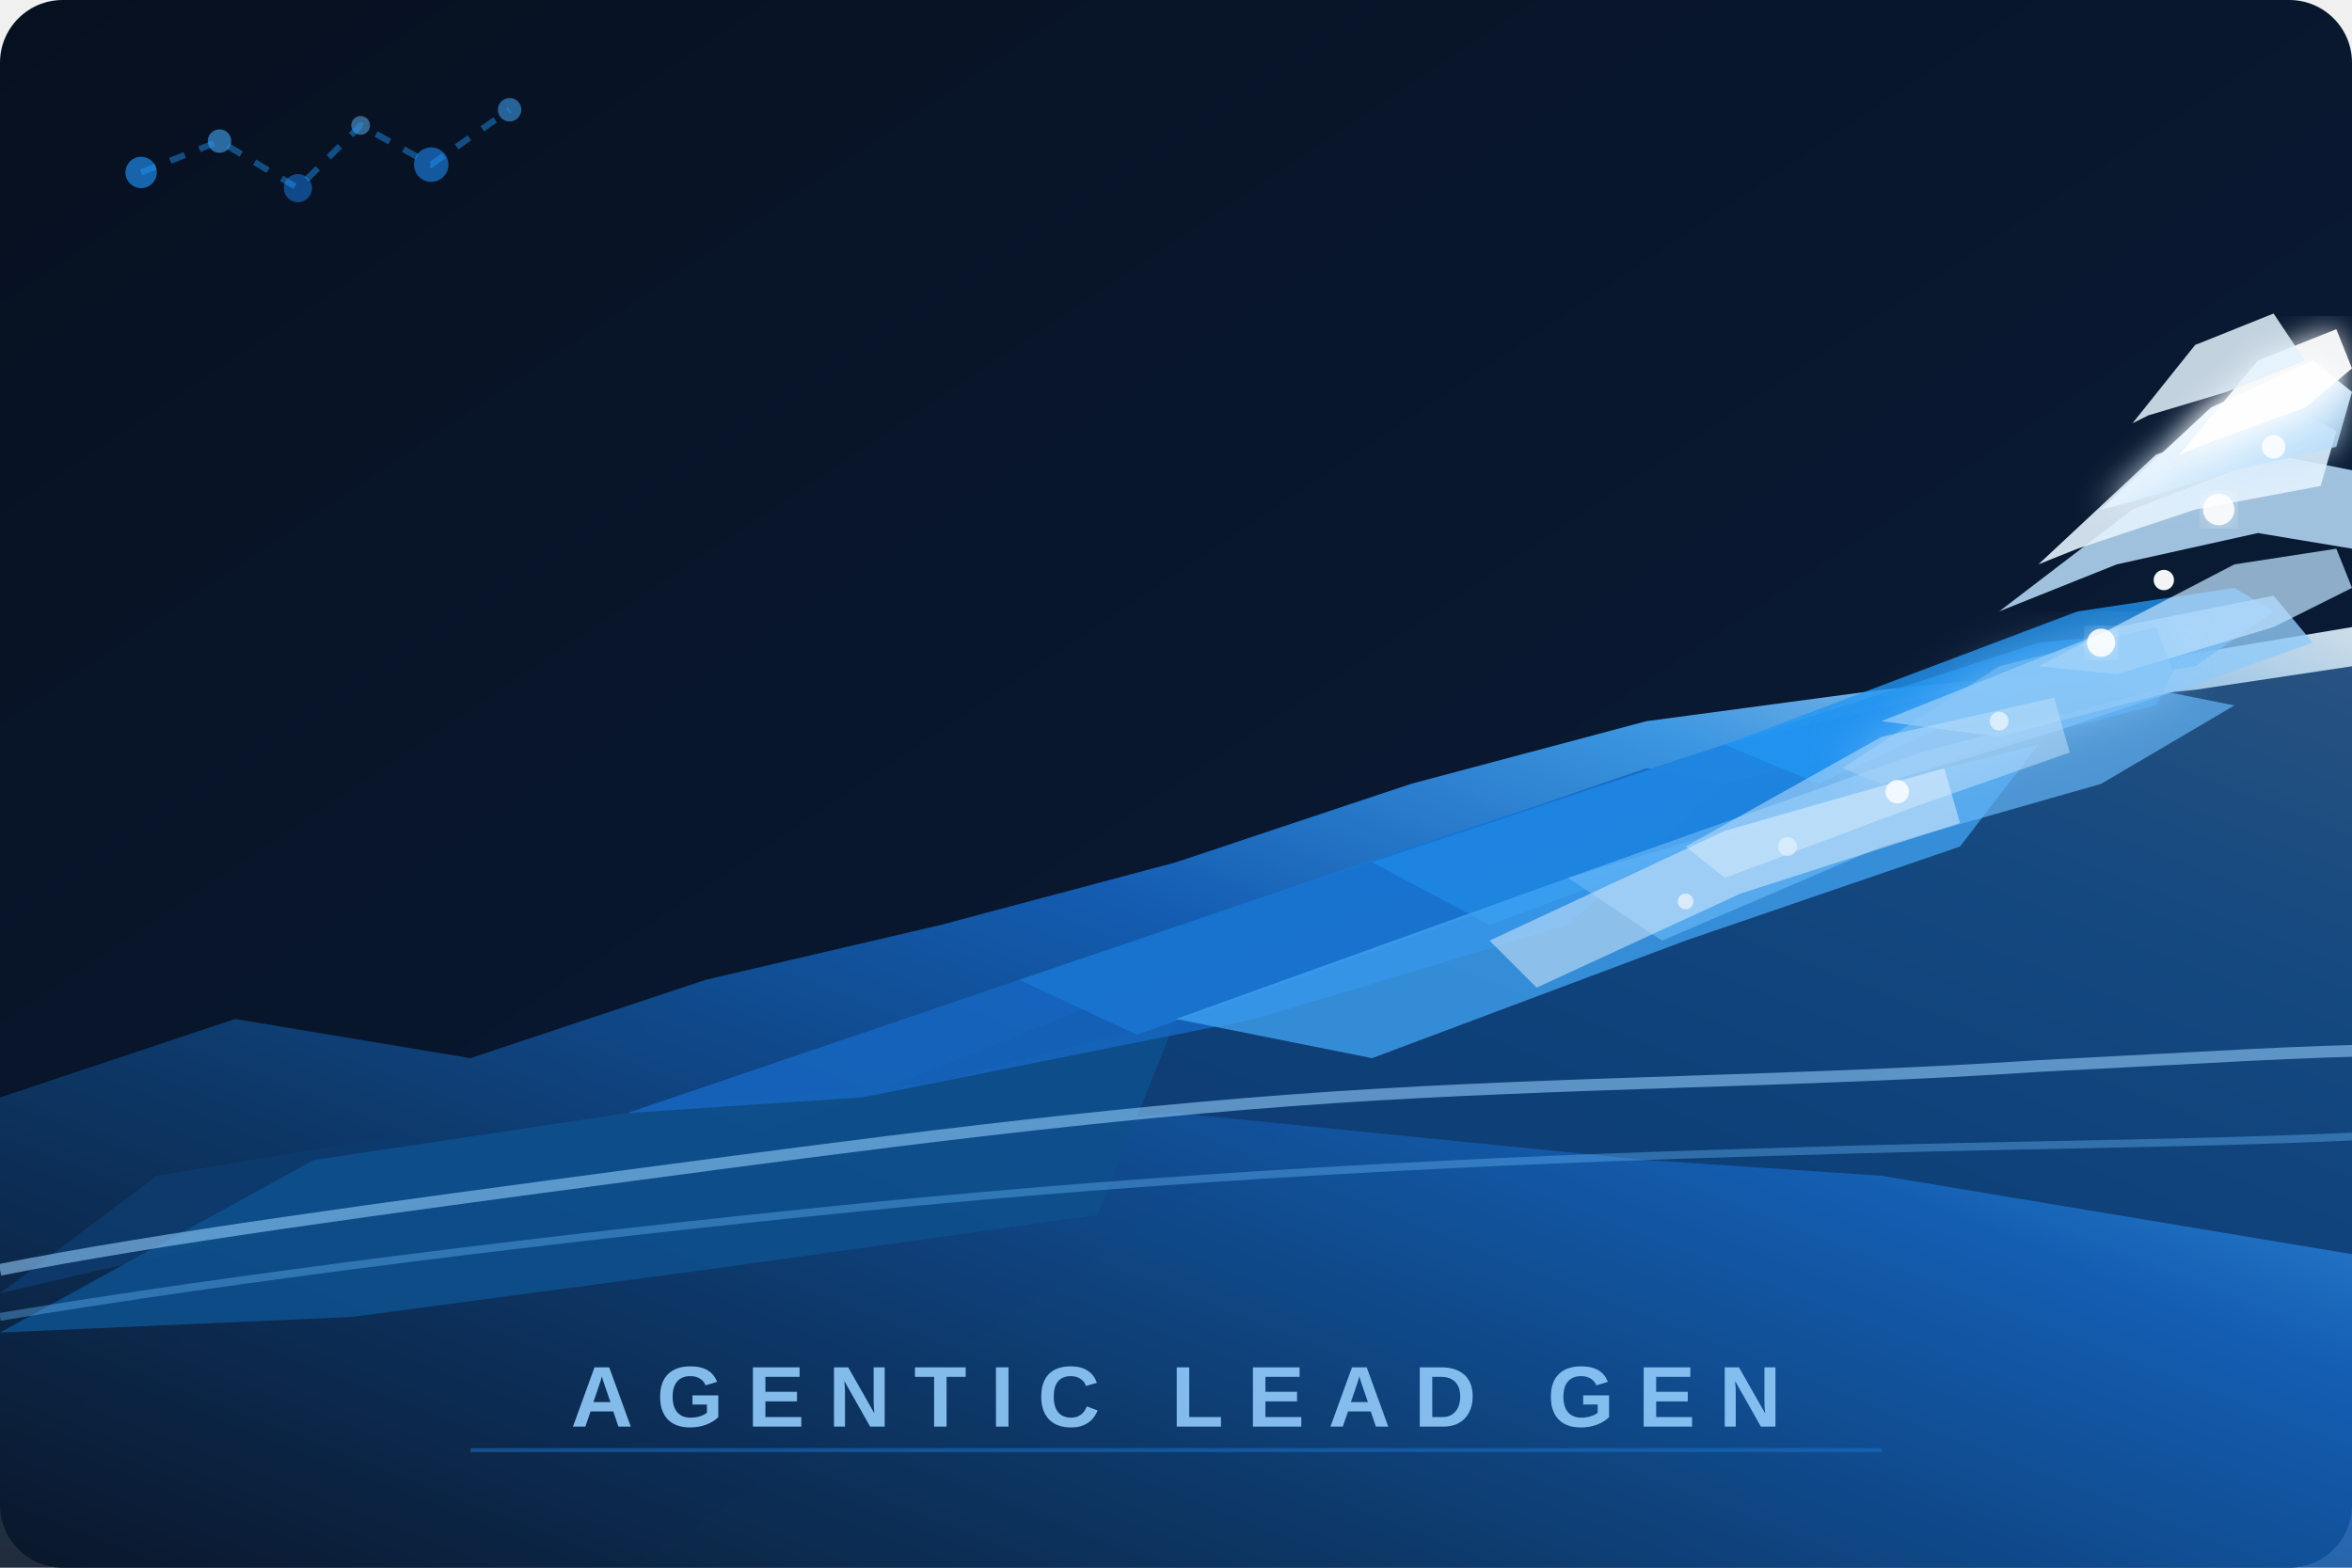
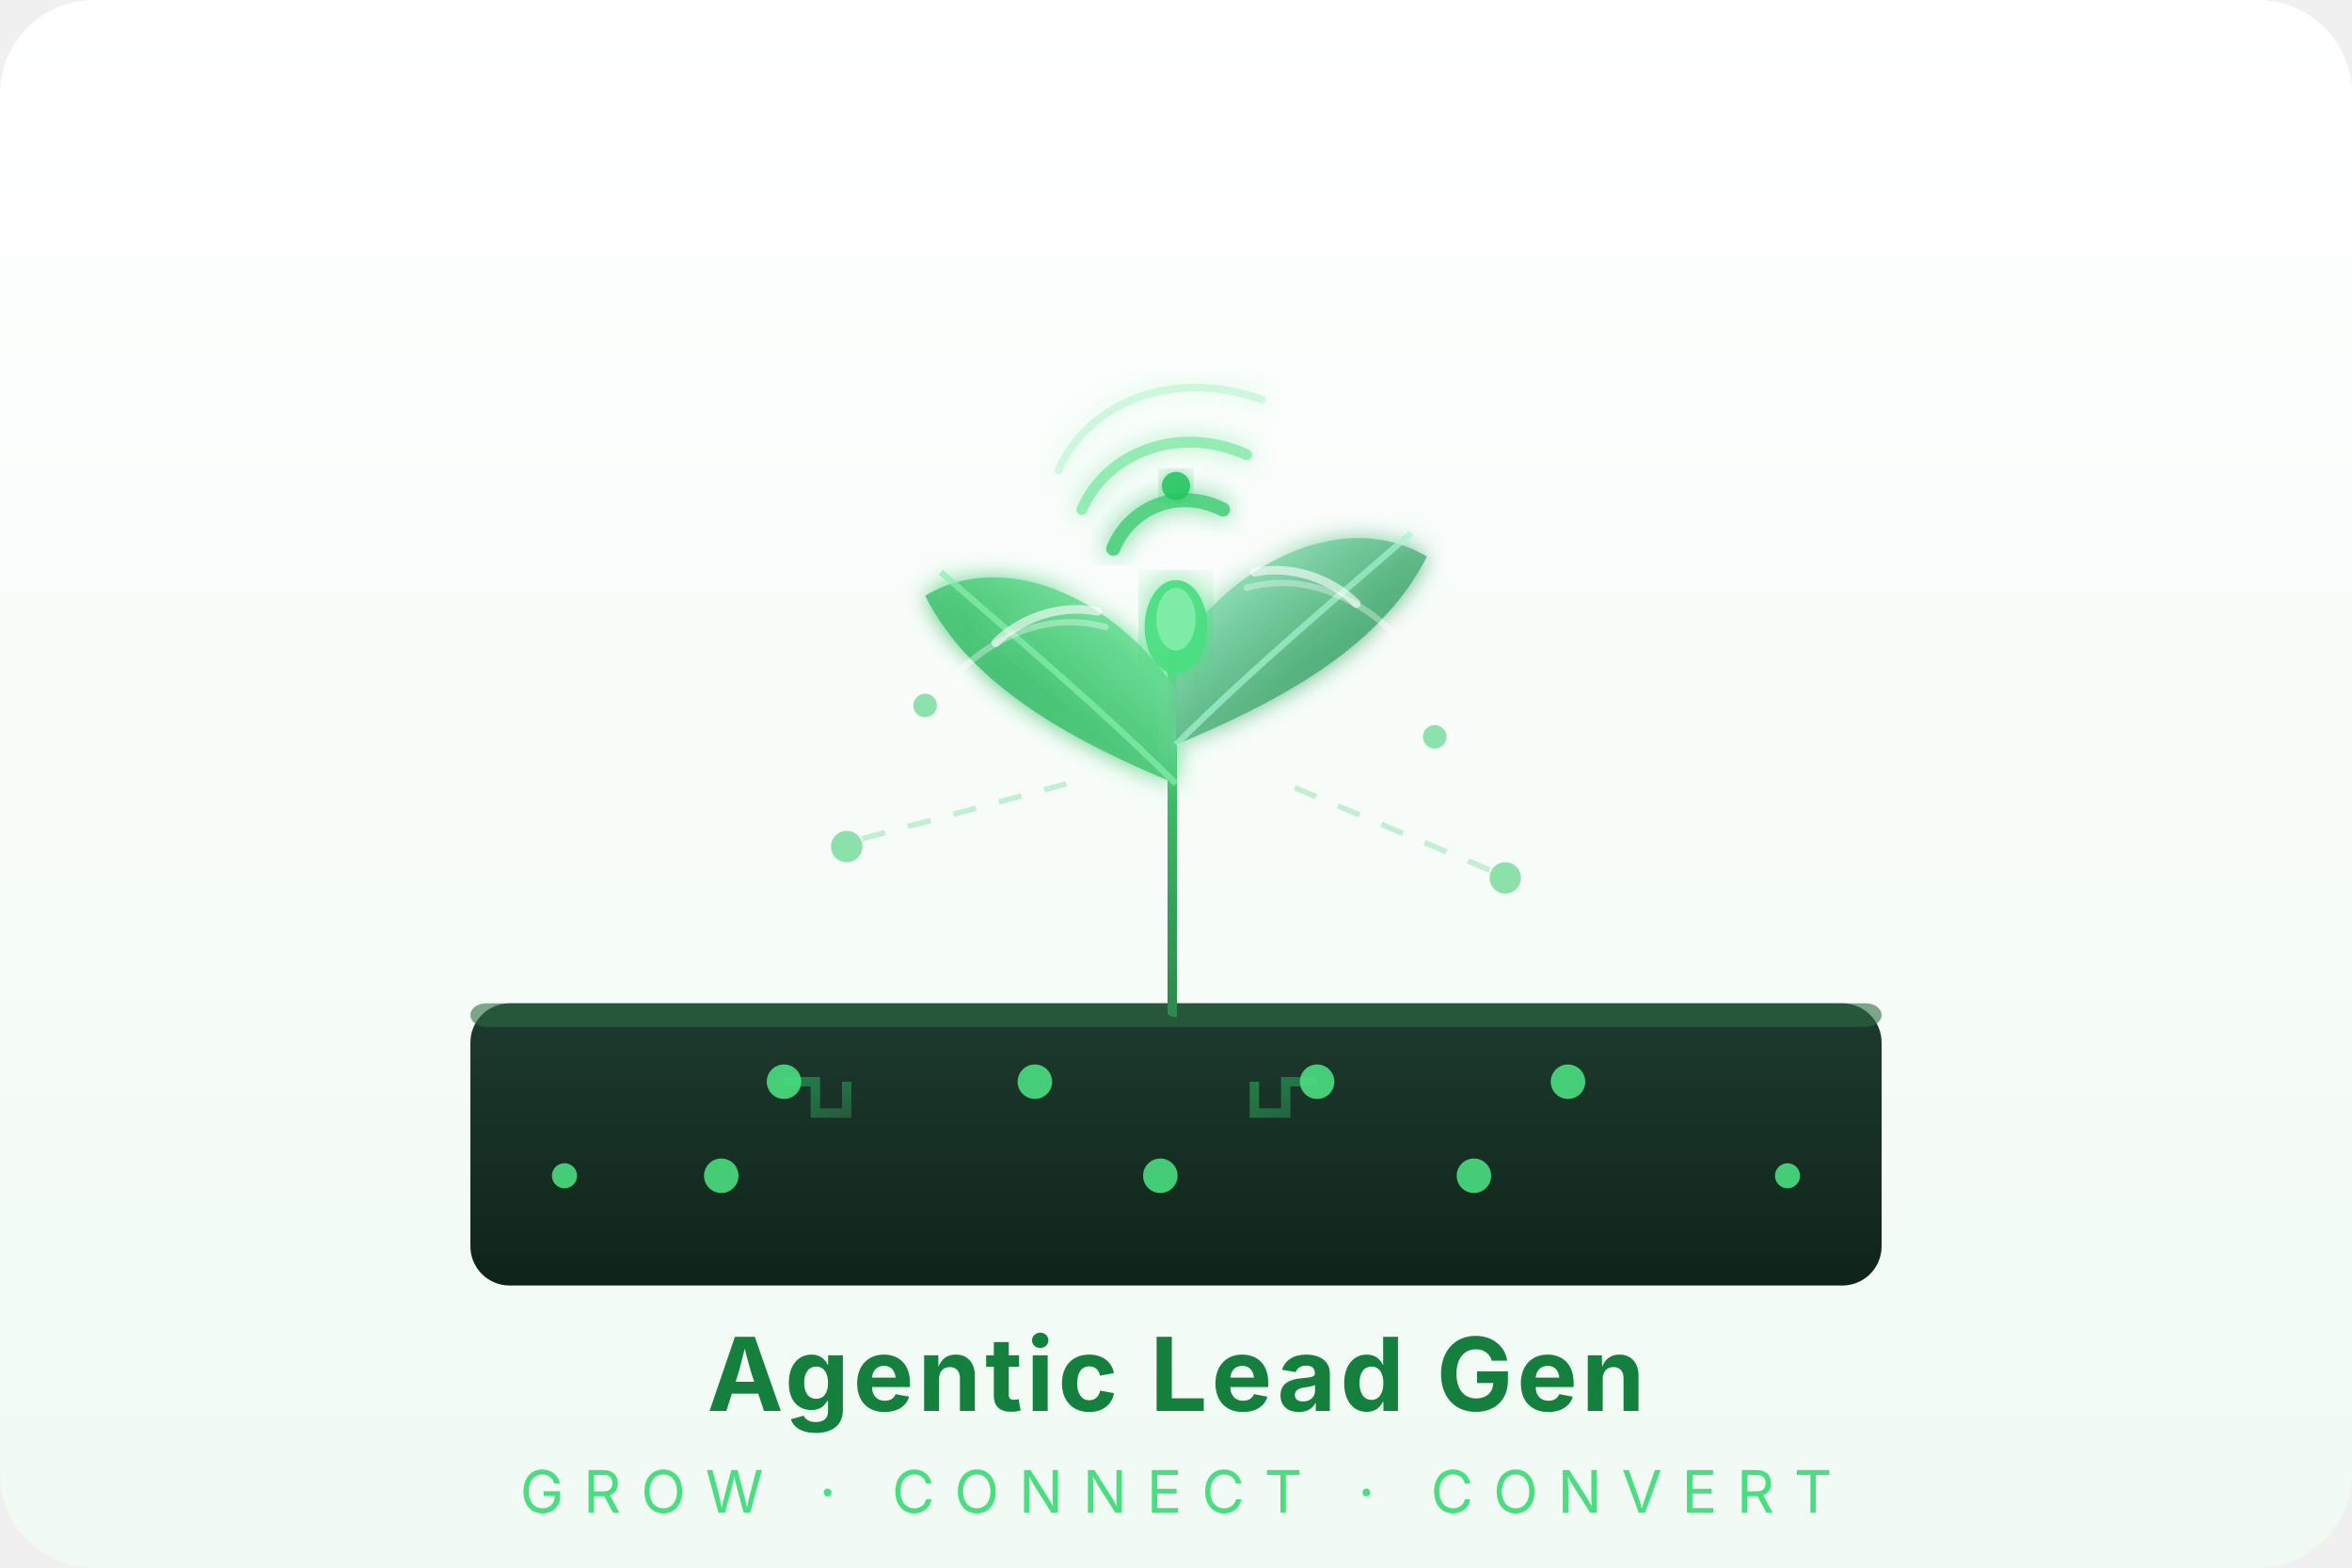
<svg xmlns="http://www.w3.org/2000/svg" viewBox="0 0 300 200" width="300" height="200">
  <defs>
-     <linearGradient id="oceanDeep" x1="0%" y1="100%" x2="100%" y2="0%">
-       <stop offset="0%" style="stop-color:#0a1628;stop-opacity:1" />
-       <stop offset="30%" style="stop-color:#0d3b6e;stop-opacity:1" />
-       <stop offset="60%" style="stop-color:#1565c0;stop-opacity:1" />
-       <stop offset="80%" style="stop-color:#42a5f5;stop-opacity:1" />
-       <stop offset="100%" style="stop-color:#e3f2fd;stop-opacity:1" />
+     <linearGradient id="bgGrad" x1="0%" y1="0%" x2="0%" y2="100%">
+       <stop offset="0%" style="stop-color:#ffffff;stop-opacity:1" />
+       <stop offset="100%" style="stop-color:#f0faf3;stop-opacity:1" />
    </linearGradient>
-     <linearGradient id="foamGrad" x1="0%" y1="0%" x2="100%" y2="100%">
-       <stop offset="0%" style="stop-color:#ffffff;stop-opacity:1" />
-       <stop offset="50%" style="stop-color:#e3f2fd;stop-opacity:1" />
-       <stop offset="100%" style="stop-color:#90caf9;stop-opacity:0.6" />
+     <linearGradient id="stemGrad" x1="0%" y1="100%" x2="0%" y2="0%">
+       <stop offset="0%" style="stop-color:#2d8a4e;stop-opacity:1" />
+       <stop offset="100%" style="stop-color:#4ade80;stop-opacity:1" />
    </linearGradient>
-     <linearGradient id="bgGrad" x1="0%" y1="0%" x2="100%" y2="100%">
-       <stop offset="0%" style="stop-color:#071020;stop-opacity:1" />
-       <stop offset="100%" style="stop-color:#0a1f3d;stop-opacity:1" />
+     <linearGradient id="leafGrad1" x1="0%" y1="100%" x2="100%" y2="0%">
+       <stop offset="0%" style="stop-color:#16a34a;stop-opacity:1" />
+       <stop offset="100%" style="stop-color:#86efac;stop-opacity:1" />
+     </linearGradient>
+     <linearGradient id="leafGrad2" x1="100%" y1="100%" x2="0%" y2="0%">
+       <stop offset="0%" style="stop-color:#15803d;stop-opacity:1" />
+       <stop offset="100%" style="stop-color:#a7f3d0;stop-opacity:1" />
+     </linearGradient>
+     <linearGradient id="soilGrad" x1="0%" y1="0%" x2="0%" y2="100%">
+       <stop offset="0%" style="stop-color:#1e3a2f;stop-opacity:1" />
+       <stop offset="100%" style="stop-color:#0f2419;stop-opacity:1" />
+     </linearGradient>
+     <linearGradient id="circuitGrad" x1="0%" y1="0%" x2="100%" y2="100%">
+       <stop offset="0%" style="stop-color:#22c55e;stop-opacity:0.6" />
+       <stop offset="100%" style="stop-color:#4ade80;stop-opacity:0.3" />
    </linearGradient>
    <filter id="glow">
-       <feGaussianBlur stdDeviation="2" result="coloredBlur" />
+       <feGaussianBlur stdDeviation="1.5" result="coloredBlur" />
      <feMerge>
        <feMergeNode in="coloredBlur" />
        <feMergeNode in="SourceGraphic" />
      </feMerge>
    </filter>
-     <filter id="softglow">
-       <feGaussianBlur stdDeviation="3" result="coloredBlur" />
+     <filter id="softGlow">
+       <feGaussianBlur stdDeviation="2.5" result="coloredBlur" />
      <feMerge>
        <feMergeNode in="coloredBlur" />
        <feMergeNode in="SourceGraphic" />
      </feMerge>
    </filter>
  </defs>
-   <rect width="300" height="200" fill="url(#bgGrad)" rx="8" />
-   <polygon points="0,200 0,140 30,130 60,135 90,125 120,118 150,110 180,100 210,92 240,88 270,85 300,80 300,200" fill="url(#oceanDeep)" opacity="0.9" />
-   <polygon points="0,165 20,150 50,145 80,150 110,140 140,128 170,118 200,108 220,100 240,95 260,90 280,88 300,85 300,160 270,155 240,150 210,148 180,145 150,142 120,145 90,148 60,152 30,158" fill="#0d3b6e" opacity="0.85" />
-   <polygon points="0,170 40,148 80,142 120,138 150,130 140,155 90,162 45,168" fill="#0d4f8c" opacity="0.9" />
-   <polygon points="80,142 130,125 175,110 210,98 220,100 200,118 160,130 110,140" fill="#1565c0" opacity="0.88" />
-   <polygon points="130,125 180,108 220,95 250,88 260,90 235,102 190,116 145,132" fill="#1976d2" opacity="0.85" />
-   <polygon points="175,110 220,95 260,82 280,80 275,90 255,95 225,105 190,118" fill="#1e88e5" opacity="0.8" />
-   <polygon points="220,95 265,78 285,75 290,78 280,85 258,88 232,100" fill="#2196f3" opacity="0.78" />
-   <polygon points="150,130 200,112 240,100 260,95 250,108 215,120 175,135" fill="#42a5f5" opacity="0.75" />
-   <polygon points="200,112 245,96 275,88 285,90 268,100 240,108 212,120" fill="#64b5f6" opacity="0.7" />
-   <polygon points="240,92 270,80 290,76 295,82 278,88 255,94" fill="#90caf9" opacity="0.8" />
-   <polygon points="260,85 285,72 298,70 300,75 290,80 270,86" fill="#bbdefb" opacity="0.75" />
-   <polygon points="255,78 272,65 290,58 300,60 300,70 288,68 270,72" fill="#bbdefb" opacity="0.85" />
-   <polygon points="260,72 275,58 292,52 298,55 296,62 280,65 265,70" fill="#e3f2fd" opacity="0.9" />
-   <polygon points="268,65 282,52 295,46 300,50 298,57 285,60 272,64" fill="url(#foamGrad)" filter="url(#glow)" />
-   <polygon points="278,58 288,46 298,42 300,47 294,52 283,56" fill="#ffffff" opacity="0.95" filter="url(#glow)" />
-   <polygon points="272,54 280,44 290,40 294,46 284,50 274,53" fill="#e3f2fd" opacity="0.85" />
-   <polygon points="235,98 255,85 275,80 278,88 260,94 240,100" fill="#90caf9" opacity="0.6" filter="url(#softglow)" />
-   <polygon points="215,108 240,94 262,89 264,96 244,103 220,112" fill="#bbdefb" opacity="0.55" />
-   <polygon points="190,120 220,106 248,98 250,105 222,114 196,126" fill="#e3f2fd" opacity="0.5" />
-   <path d="M 0,162 C 20,158 50,154 80,150 C 110,146 140,142 170,140 C 200,138 230,138 260,136 C 280,135 295,134 305,134" stroke="#90caf9" stroke-width="1.5" fill="none" opacity="0.6" />
-   <path d="M 0,168 C 30,163 70,158 110,154 C 150,150 190,148 225,147 C 255,146 278,146 300,145" stroke="#64b5f6" stroke-width="1" fill="none" opacity="0.4" />
-   <circle cx="242" cy="101" r="1.5" fill="#ffffff" opacity="0.8" />
-   <circle cx="255" cy="92" r="1.2" fill="#e3f2fd" opacity="0.85" />
-   <circle cx="268" cy="82" r="1.8" fill="#ffffff" opacity="0.9" filter="url(#glow)" />
-   <circle cx="276" cy="74" r="1.3" fill="#ffffff" opacity="0.95" />
-   <circle cx="283" cy="65" r="2" fill="#ffffff" opacity="0.9" filter="url(#glow)" />
-   <circle cx="290" cy="57" r="1.5" fill="#ffffff" opacity="0.85" />
-   <circle cx="228" cy="108" r="1.2" fill="#e3f2fd" opacity="0.7" />
-   <circle cx="215" cy="115" r="1" fill="#ffffff" opacity="0.6" />
-   <text x="150" y="182" font-family="'Arial', 'Helvetica', sans-serif" font-size="11" font-weight="700" letter-spacing="3" fill="#90caf9" text-anchor="middle" opacity="0.9">AGENTIC LEAD GEN</text>
-   <line x1="60" y1="185" x2="240" y2="185" stroke="#1976d2" stroke-width="0.5" opacity="0.5" />
-   <circle cx="18" cy="22" r="2" fill="#1e88e5" opacity="0.7" />
-   <circle cx="28" cy="18" r="1.5" fill="#42a5f5" opacity="0.6" />
-   <circle cx="38" cy="24" r="1.8" fill="#1565c0" opacity="0.65" />
-   <circle cx="46" cy="16" r="1.2" fill="#64b5f6" opacity="0.5" />
-   <circle cx="55" cy="21" r="2.2" fill="#1976d2" opacity="0.7" />
-   <circle cx="65" cy="14" r="1.5" fill="#42a5f5" opacity="0.55" />
-   <polyline points="18,22 28,18 38,24 46,16 55,21 65,14" stroke="#2196f3" stroke-width="0.8" fill="none" opacity="0.45" stroke-dasharray="2,2" />
+   <rect width="300" height="200" fill="url(#bgGrad)" rx="12" />
+   <rect x="60" y="128" width="180" height="36" rx="5" fill="url(#soilGrad)" />
+   <g stroke="url(#circuitGrad)" stroke-width="1.2" fill="none" opacity="0.85">
+     <line x1="68" y1="138" x2="100" y2="138" />
+     <line x1="108" y1="138" x2="132" y2="138" />
+     <line x1="168" y1="138" x2="192" y2="138" />
+     <line x1="200" y1="138" x2="232" y2="138" />
+     <line x1="72" y1="150" x2="92" y2="150" />
+     <line x1="108" y1="150" x2="148" y2="150" />
+     <line x1="160" y1="150" x2="188" y2="150" />
+     <line x1="200" y1="150" x2="228" y2="150" />
+     <line x1="100" y1="133" x2="100" y2="143" />
+     <line x1="132" y1="133" x2="132" y2="145" />
+     <line x1="168" y1="133" x2="168" y2="145" />
+     <line x1="200" y1="133" x2="200" y2="143" />
+     <line x1="92" y1="145" x2="92" y2="155" />
+     <line x1="148" y1="143" x2="148" y2="155" />
+     <line x1="188" y1="143" x2="188" y2="155" />
+     <polyline points="100,138 104,138 104,142 108,142 108,138" />
+     <polyline points="168,138 164,138 164,142 160,142 160,138" />
+   </g>
+   <g fill="#4ade80" opacity="0.9">
+     <circle cx="100" cy="138" r="2.2" />
+     <circle cx="132" cy="138" r="2.2" />
+     <circle cx="168" cy="138" r="2.2" />
+     <circle cx="200" cy="138" r="2.2" />
+     <circle cx="92" cy="150" r="2.2" />
+     <circle cx="148" cy="150" r="2.2" />
+     <circle cx="188" cy="150" r="2.2" />
+     <circle cx="72" cy="150" r="1.6" />
+     <circle cx="228" cy="150" r="1.6" />
+   </g>
+   <rect x="60" y="128" width="180" height="3" rx="2" fill="#2d6a45" opacity="0.6" />
+   <path d="M150 128 C150 115 148 100 150 82" stroke="url(#stemGrad)" stroke-width="3.5" fill="none" stroke-linecap="round" filter="url(#glow)" />
+   <g filter="url(#glow)">
+     <path d="M150 100 C138 95 124 88 118 76 C128 70 142 76 150 88 Z" fill="url(#leafGrad1)" opacity="0.92" />
+     <path d="M150 100 C140 90 128 80 120 73" stroke="#86efac" stroke-width="0.8" fill="none" opacity="0.7" />
+     <path d="M127 82 C130 79 135 77 140 78" stroke="#ffffff" stroke-width="1.1" fill="none" opacity="0.6" stroke-linecap="round" />
+     <path d="M122 86 C127 81 134 78 141 80" stroke="#ffffff" stroke-width="0.8" fill="none" opacity="0.35" stroke-linecap="round" />
+   </g>
+   <g filter="url(#glow)">
+     <path d="M150 95 C162 90 176 83 182 71 C172 65 158 71 150 83 Z" fill="url(#leafGrad2)" opacity="0.92" />
+     <path d="M150 95 C160 85 172 75 180 68" stroke="#a7f3d0" stroke-width="0.8" fill="none" opacity="0.7" />
+     <path d="M173 77 C170 74 165 72 160 73" stroke="#ffffff" stroke-width="1.1" fill="none" opacity="0.6" stroke-linecap="round" />
+     <path d="M178 81 C173 76 166 73 159 75" stroke="#ffffff" stroke-width="0.8" fill="none" opacity="0.35" stroke-linecap="round" />
+   </g>
+   <ellipse cx="150" cy="80" rx="4" ry="6" fill="#4ade80" filter="url(#softGlow)" opacity="0.95" />
+   <ellipse cx="150" cy="79" rx="2.5" ry="4" fill="#86efac" opacity="0.85" />
+   <g fill="none" stroke-linecap="round" opacity="0.75" filter="url(#glow)">
+     <path d="M142 70 C144 65 150 62 156 65" stroke="#22c55e" stroke-width="1.8" />
+     <path d="M138 65 C141 58 150 54 159 58" stroke="#4ade80" stroke-width="1.4" opacity="0.7" />
+     <path d="M135 60 C139 51 150 47 161 51" stroke="#86efac" stroke-width="1.0" opacity="0.45" />
+   </g>
+   <circle cx="150" cy="62" r="1.8" fill="#22c55e" opacity="0.9" filter="url(#glow)" />
+   <g fill="#22c55e" opacity="0.5">
+     <circle cx="108" cy="108" r="2" />
+     <circle cx="192" cy="112" r="2" />
+     <circle cx="118" cy="90" r="1.5" />
+     <circle cx="183" cy="94" r="1.5" />
+   </g>
+   <g stroke="#22c55e" stroke-width="0.7" fill="none" opacity="0.25" stroke-dasharray="3,3">
+     <line x1="110" y1="107" x2="136" y2="100" />
+     <line x1="190" y1="111" x2="164" y2="100" />
+   </g>
+   <text x="150" y="180" font-family="'Segoe UI', 'Inter', 'Helvetica Neue', Arial, sans-serif" font-size="13" font-weight="700" fill="#15803d" text-anchor="middle" letter-spacing="0.5">Agentic Lead Gen</text>
+   <text x="150" y="193" font-family="'Segoe UI', 'Inter', 'Helvetica Neue', Arial, sans-serif" font-size="7.5" font-weight="400" fill="#4ade80" text-anchor="middle" letter-spacing="2.5">GROW · CONNECT · CONVERT</text>
</svg>
